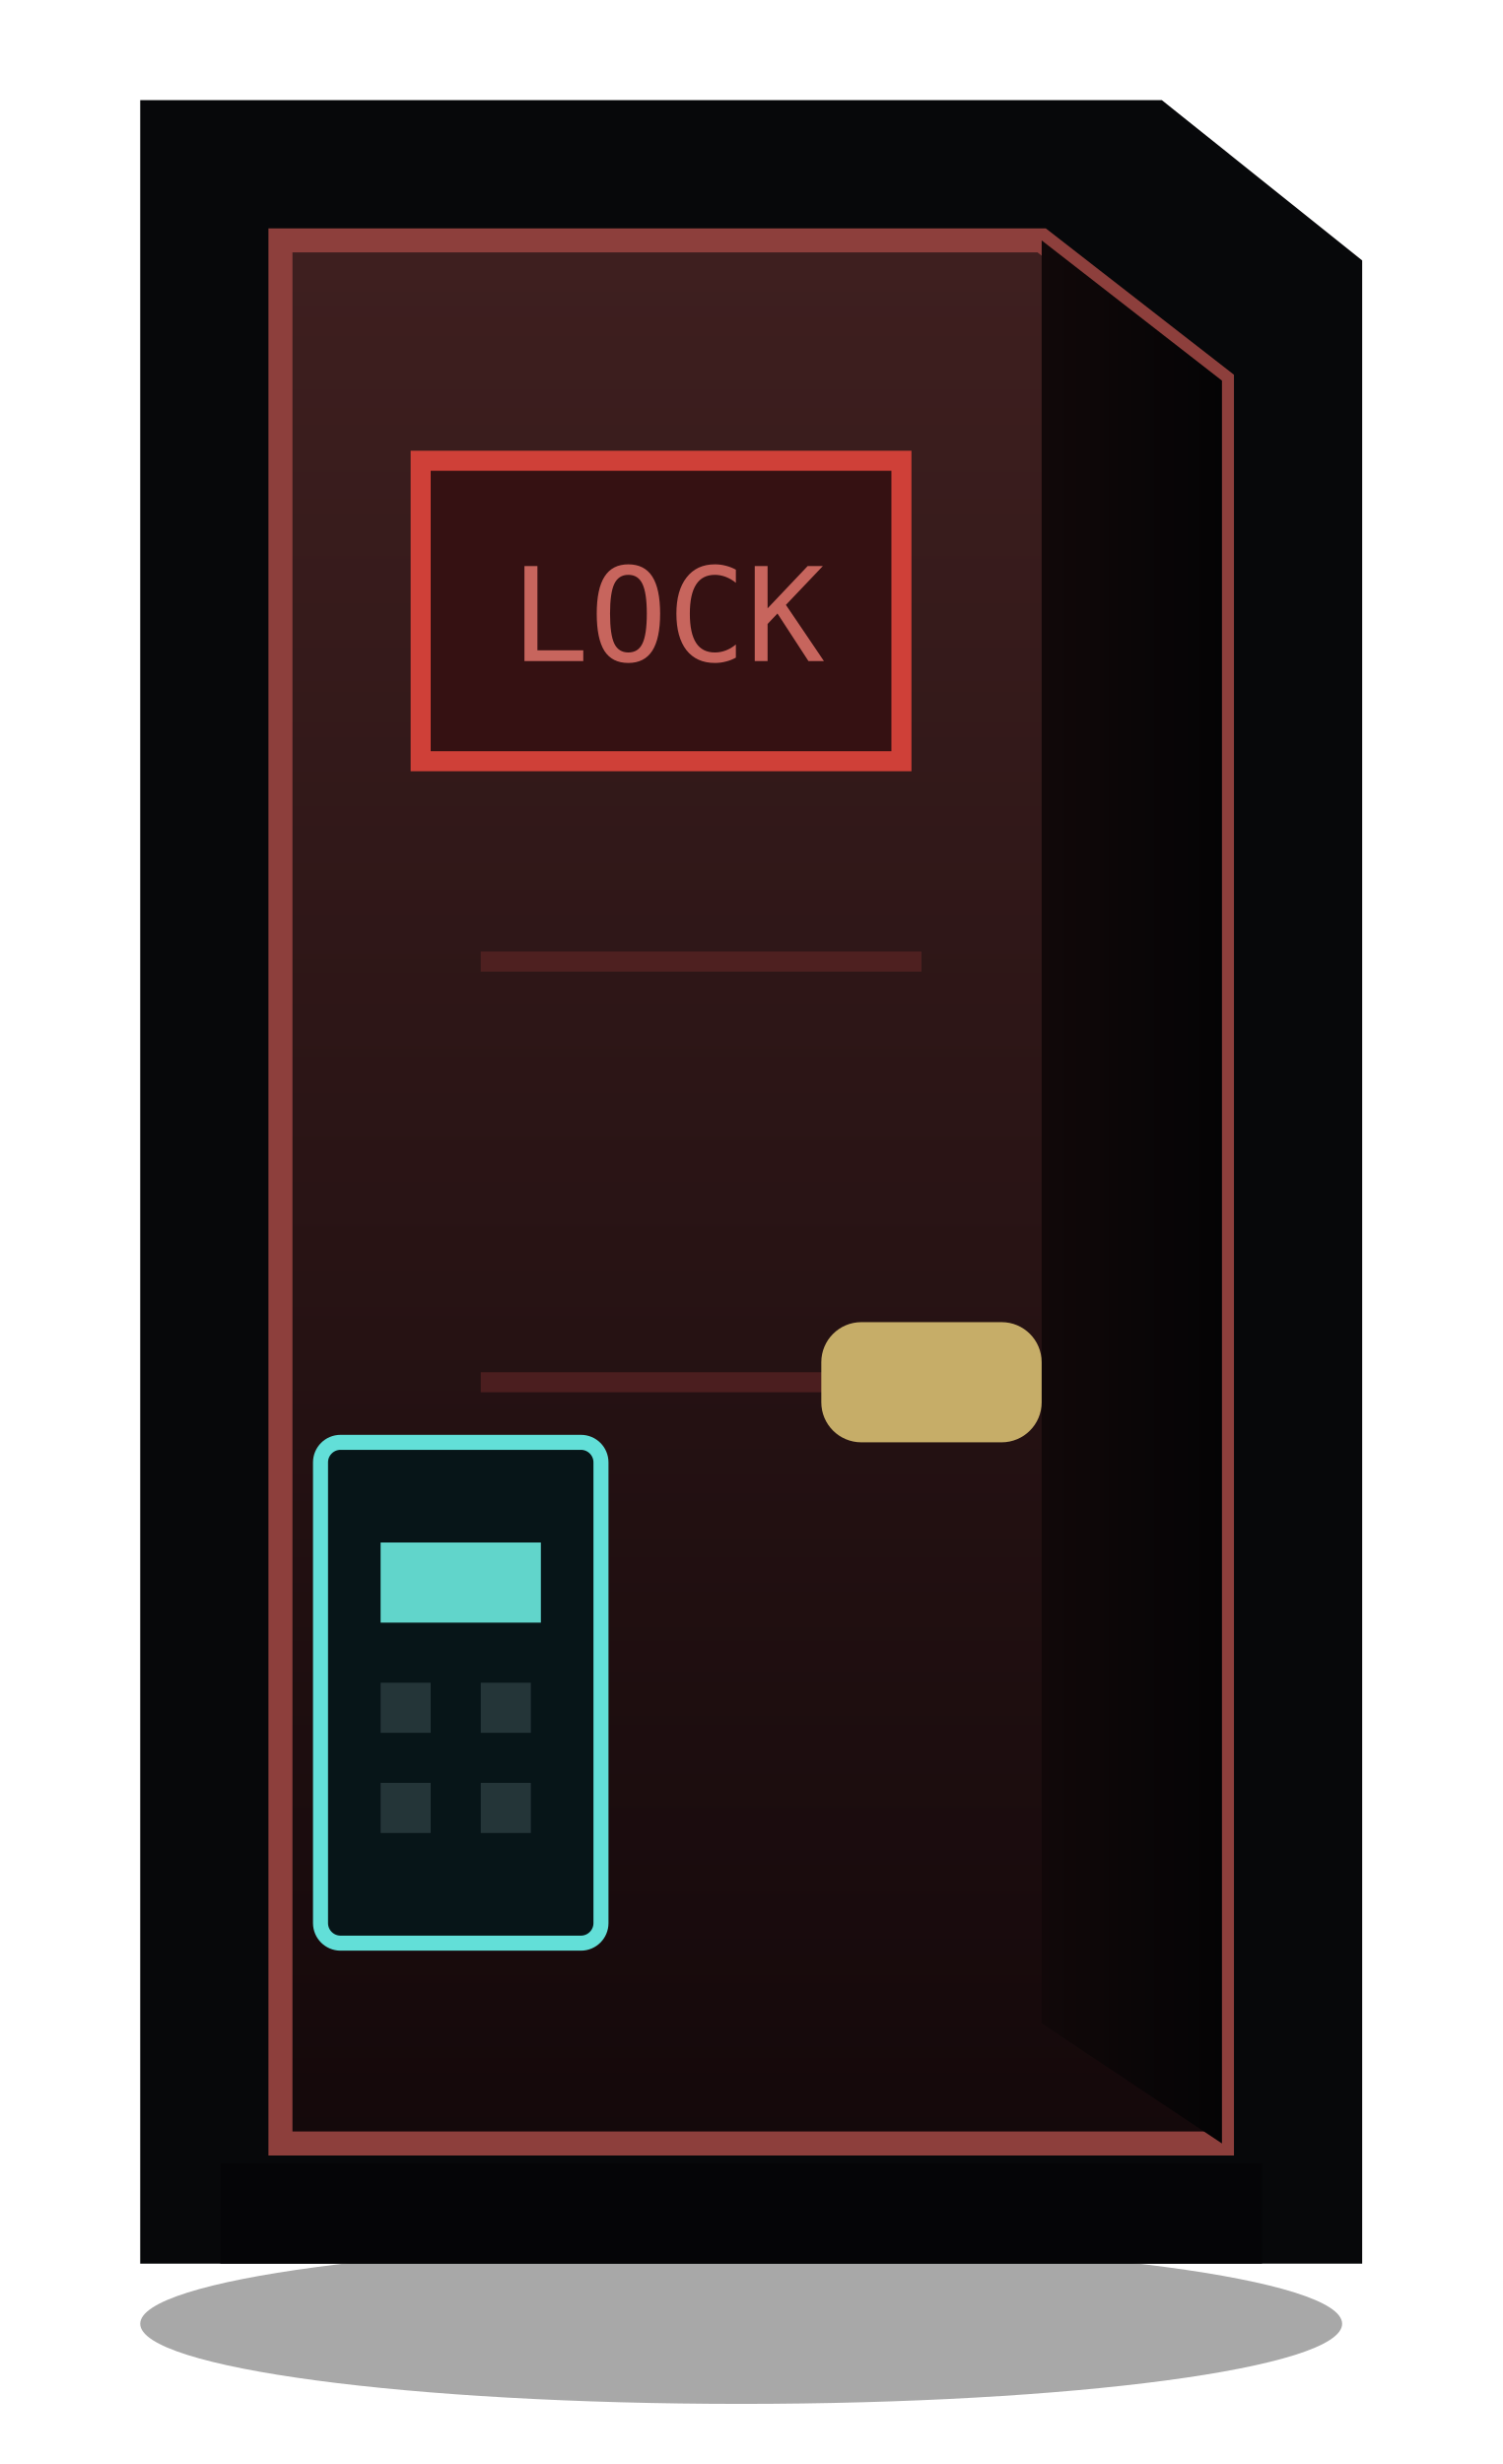
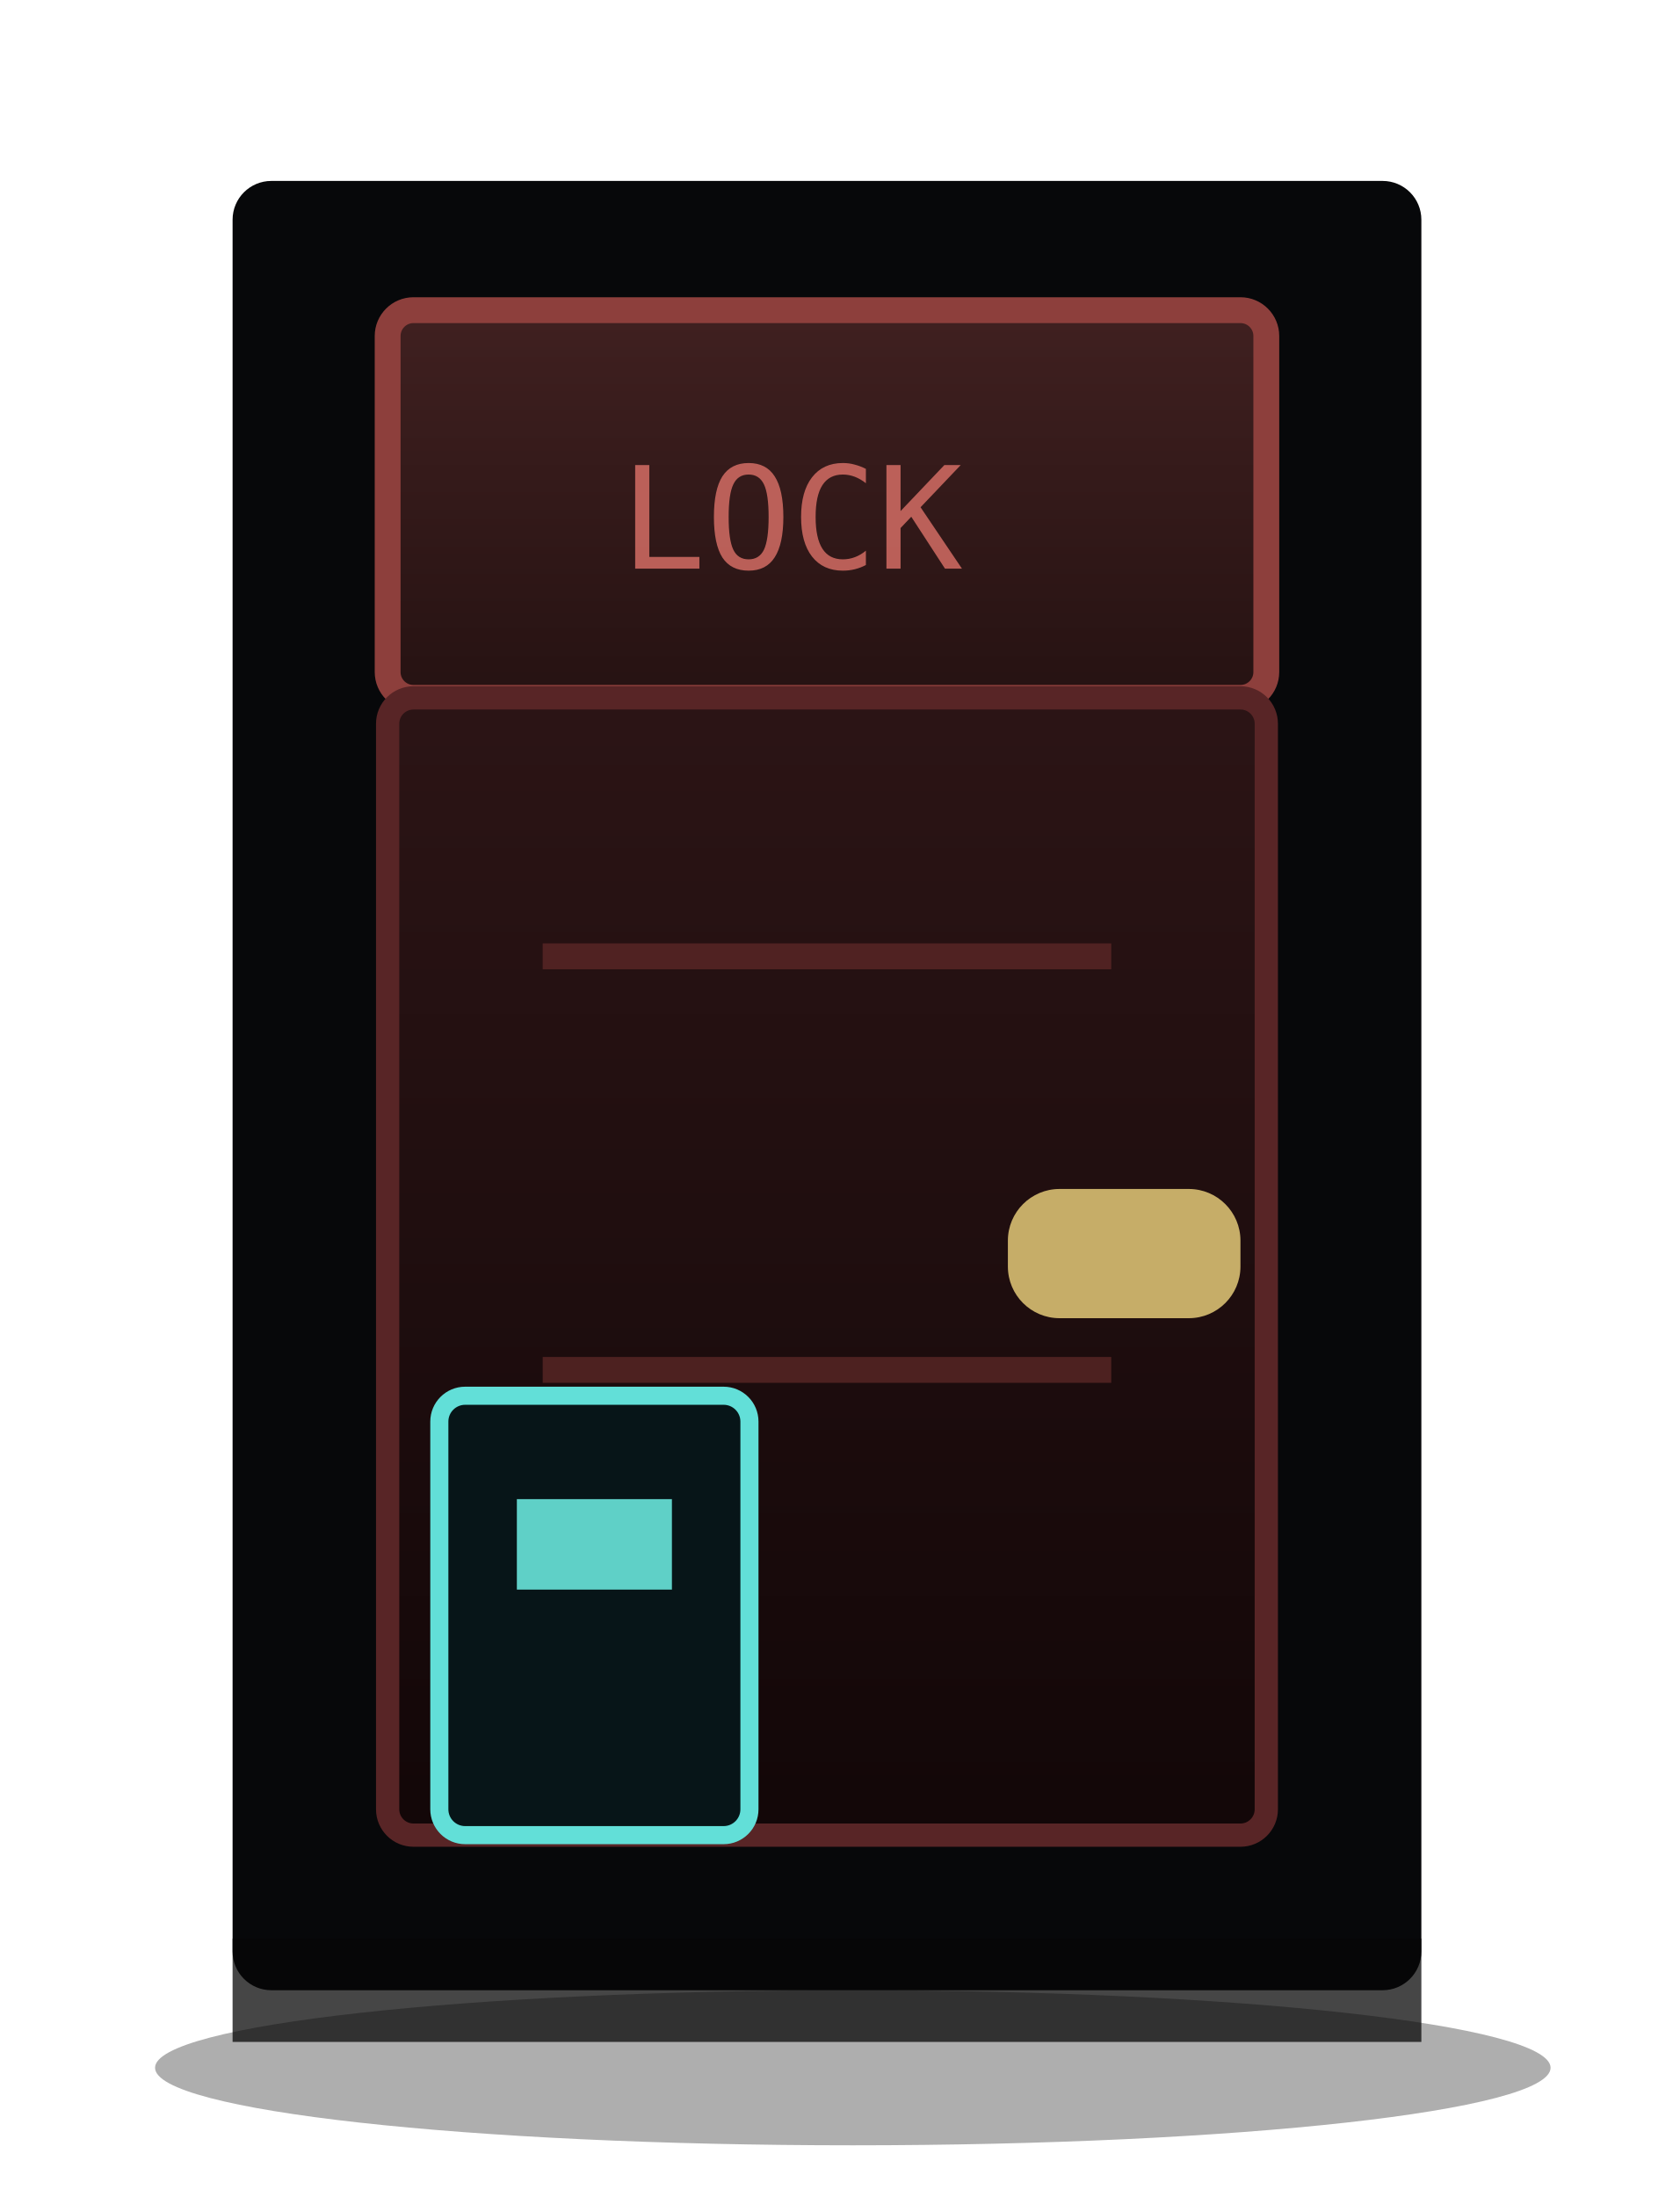
- <svg xmlns="http://www.w3.org/2000/svg" width="150" height="246" viewBox="0 0 150 246">
+ <svg xmlns="http://www.w3.org/2000/svg" width="130" height="170" viewBox="0 0 130 170">
  <defs>
-     <linearGradient id="door" x1="0" y1="18" x2="0" y2="218" gradientUnits="userSpaceOnUse">
-       <stop offset="0" stop-color="#402020" />
-       <stop offset="1" stop-color="#13080a" />
+     <linearGradient id="doorTop" x1="0" y1="16" x2="0" y2="56" gradientUnits="userSpaceOnUse">
+       <stop offset="0" stop-color="#472424" />
+       <stop offset="1" stop-color="#241111" />
    </linearGradient>
-     <linearGradient id="side" x1="0" y1="0" x2="1" y2="0">
-       <stop offset="0" stop-color="#110809" />
-       <stop offset="1" stop-color="#040405" />
+     <linearGradient id="doorBody" x1="0" y1="56" x2="0" y2="146" gradientUnits="userSpaceOnUse">
+       <stop offset="0" stop-color="#2b1415" />
+       <stop offset="1" stop-color="#110607" />
    </linearGradient>
  </defs>
-   <ellipse cx="74" cy="232" rx="60" ry="8" fill="#000000" opacity="0.34" />
-   <path d="M14 10 H116 L136 26 V226 H14 Z" fill="#07080a" />
-   <path d="M28 24 H104 L122 38 V214 H28 Z" fill="url(#door)" stroke="#8d3f3c" stroke-width="2.4" />
-   <path d="M104 24 L122 38 V214 L104 202 Z" fill="url(#side)" />
-   <path d="M42 46 H90 V76 H42 Z" fill="#351112" stroke="#cf4038" stroke-width="2" />
-   <text x="51" y="66" fill="#f07c72" opacity="0.78" font-family="monospace" font-size="13">LOCK</text>
-   <path d="M48 96 H92 M48 138 H92" stroke="#5b2424" stroke-width="2" opacity="0.7" />
-   <rect x="32" y="144" width="28" height="50" rx="2" fill="#071518" stroke="#62dfd8" stroke-width="1.5" />
-   <rect x="38" y="154" width="16" height="8" fill="#75fff3" opacity="0.82" />
-   <g fill="#26373b" opacity="0.92">
-     <rect x="38" y="168" width="5" height="5" />
-     <rect x="48" y="168" width="5" height="5" />
-     <rect x="38" y="178" width="5" height="5" />
-     <rect x="48" y="178" width="5" height="5" />
-   </g>
-   <rect x="82" y="132" width="22" height="12" rx="4" fill="#c6ad68" />
-   <rect x="22" y="216" width="104" height="10" fill="#050506" opacity="0.84" />
+   <ellipse cx="66" cy="160" rx="54" ry="6" fill="#000000" opacity="0.32" />
+   <rect x="18" y="14" width="92" height="140" rx="3" fill="#07080a" />
+   <rect x="30" y="24" width="68" height="30" rx="2" fill="url(#doorTop)" stroke="#8d3f3c" stroke-width="2" />
+   <rect x="30" y="54" width="68" height="88" rx="2" fill="url(#doorBody)" stroke="#582526" stroke-width="1.8" />
+   <path d="M42 74 H86 M42 106 H86" stroke="#6b2d2c" stroke-width="2" opacity="0.62" />
+   <rect x="34" y="108" width="24" height="34" rx="2" fill="#071518" stroke="#62dfd8" stroke-width="1.4" />
+   <rect x="40" y="116" width="12" height="7" fill="#75fff3" opacity="0.8" />
+   <rect x="78" y="92" width="18" height="10" rx="4" fill="#c6ad68" />
+   <path d="M18 154 H110" stroke="#050506" stroke-width="8" opacity="0.74" />
+   <text x="48" y="44" fill="#f07c72" opacity="0.72" font-family="monospace" font-size="11">LOCK</text>
</svg>
